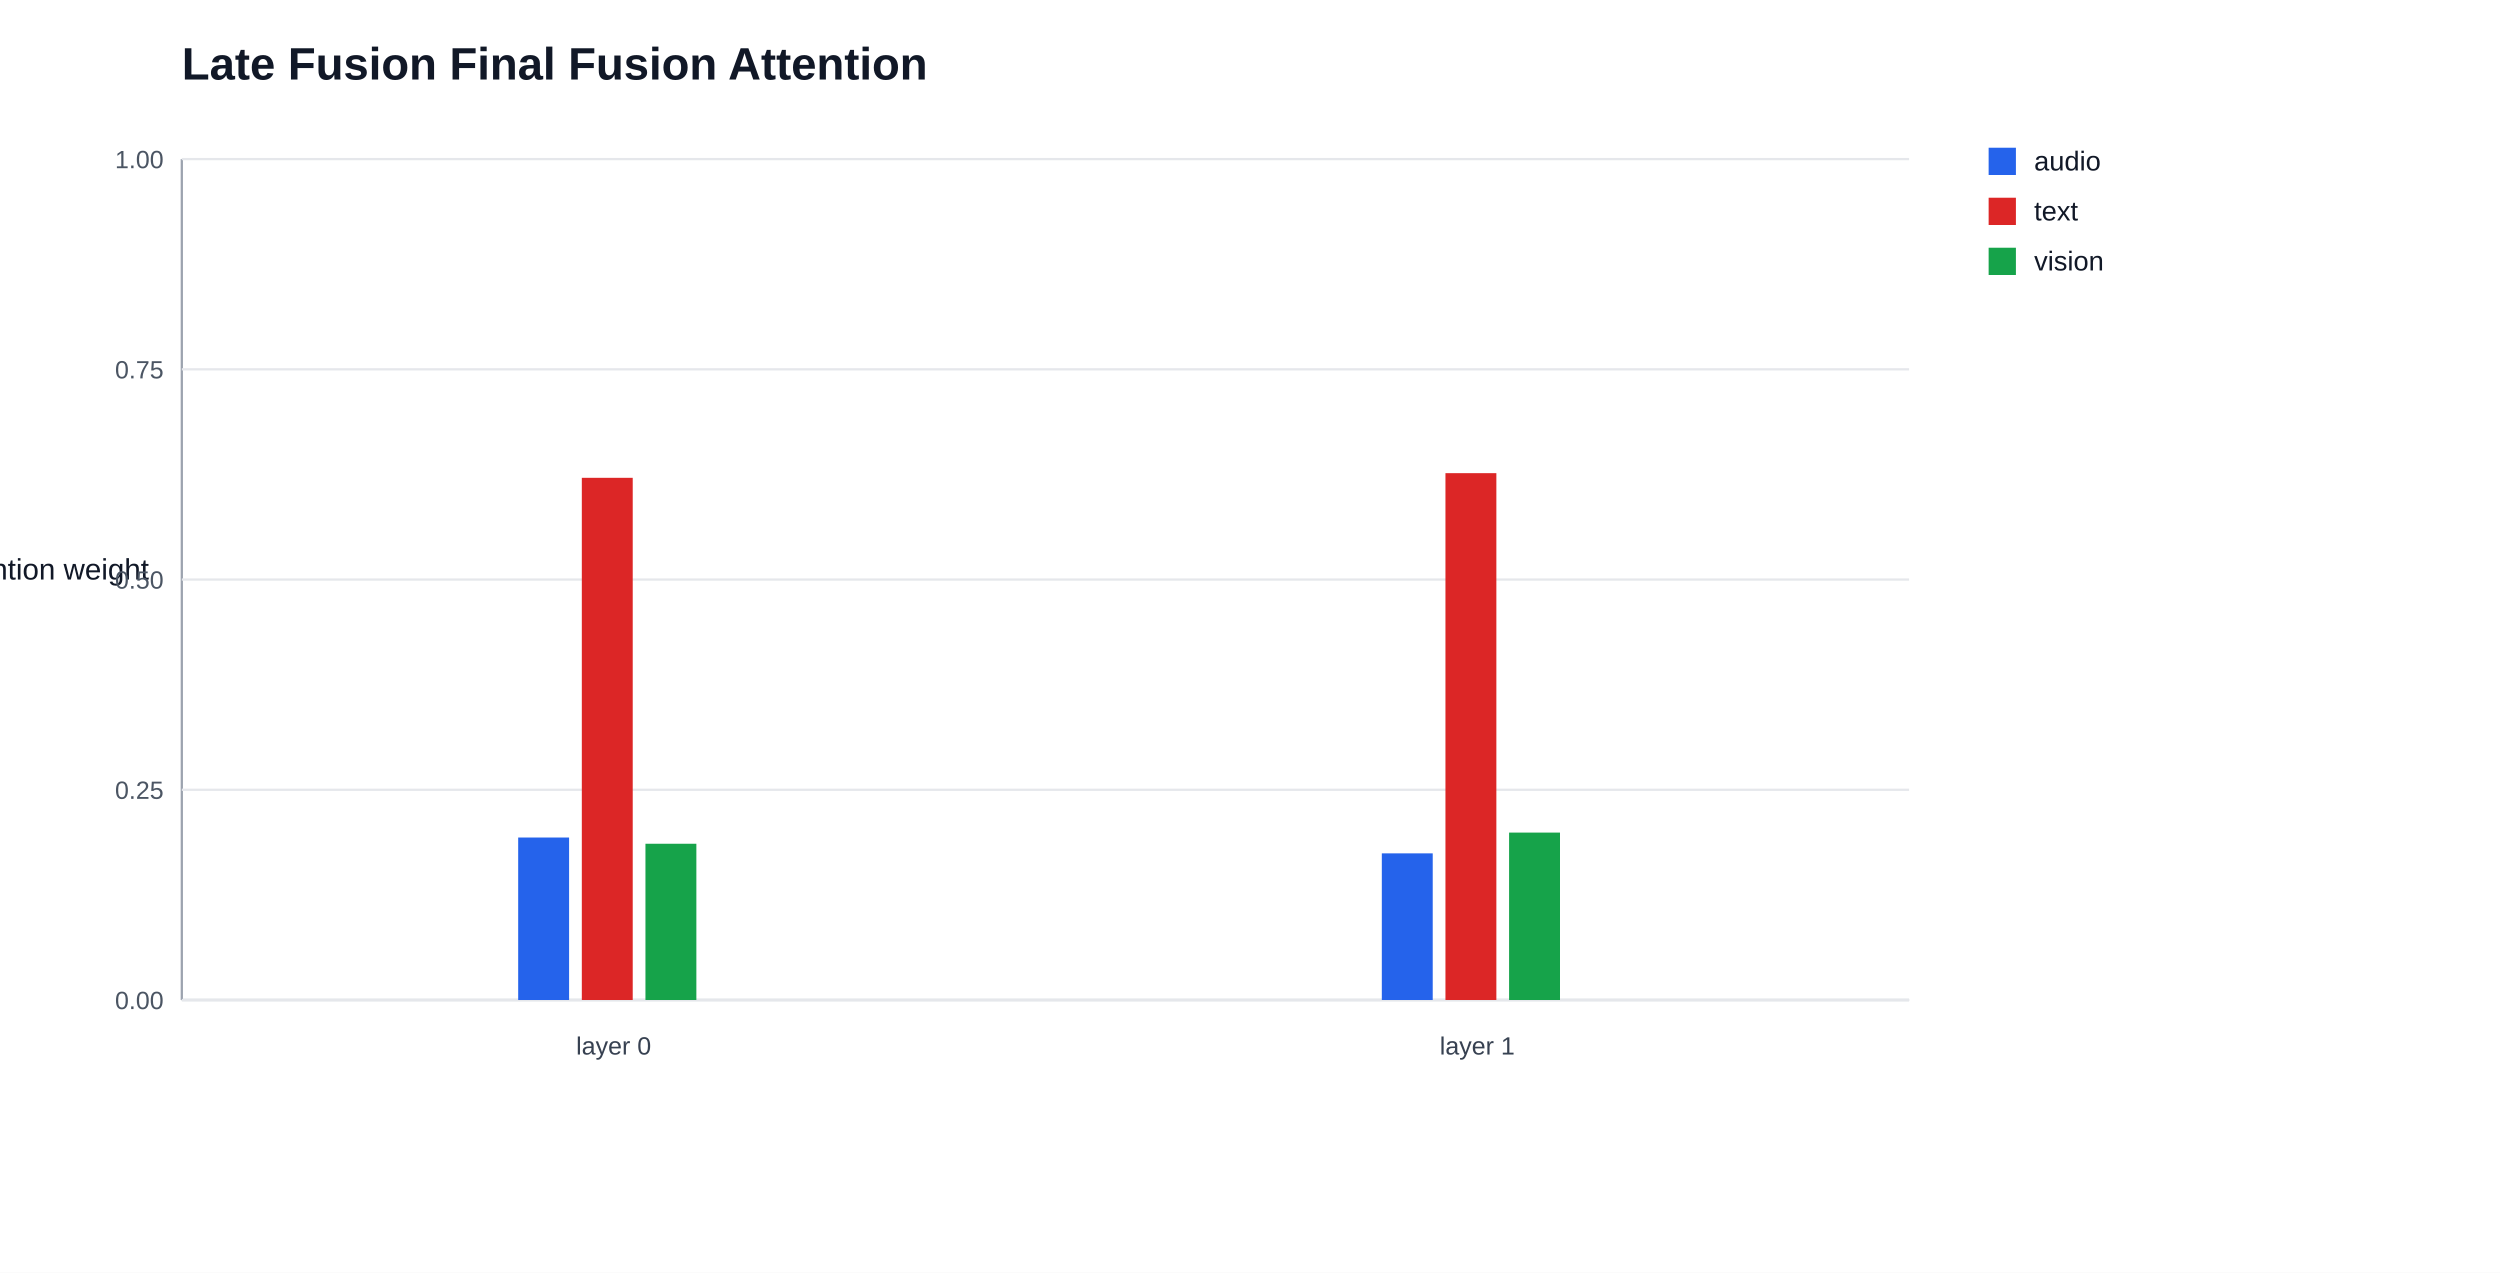
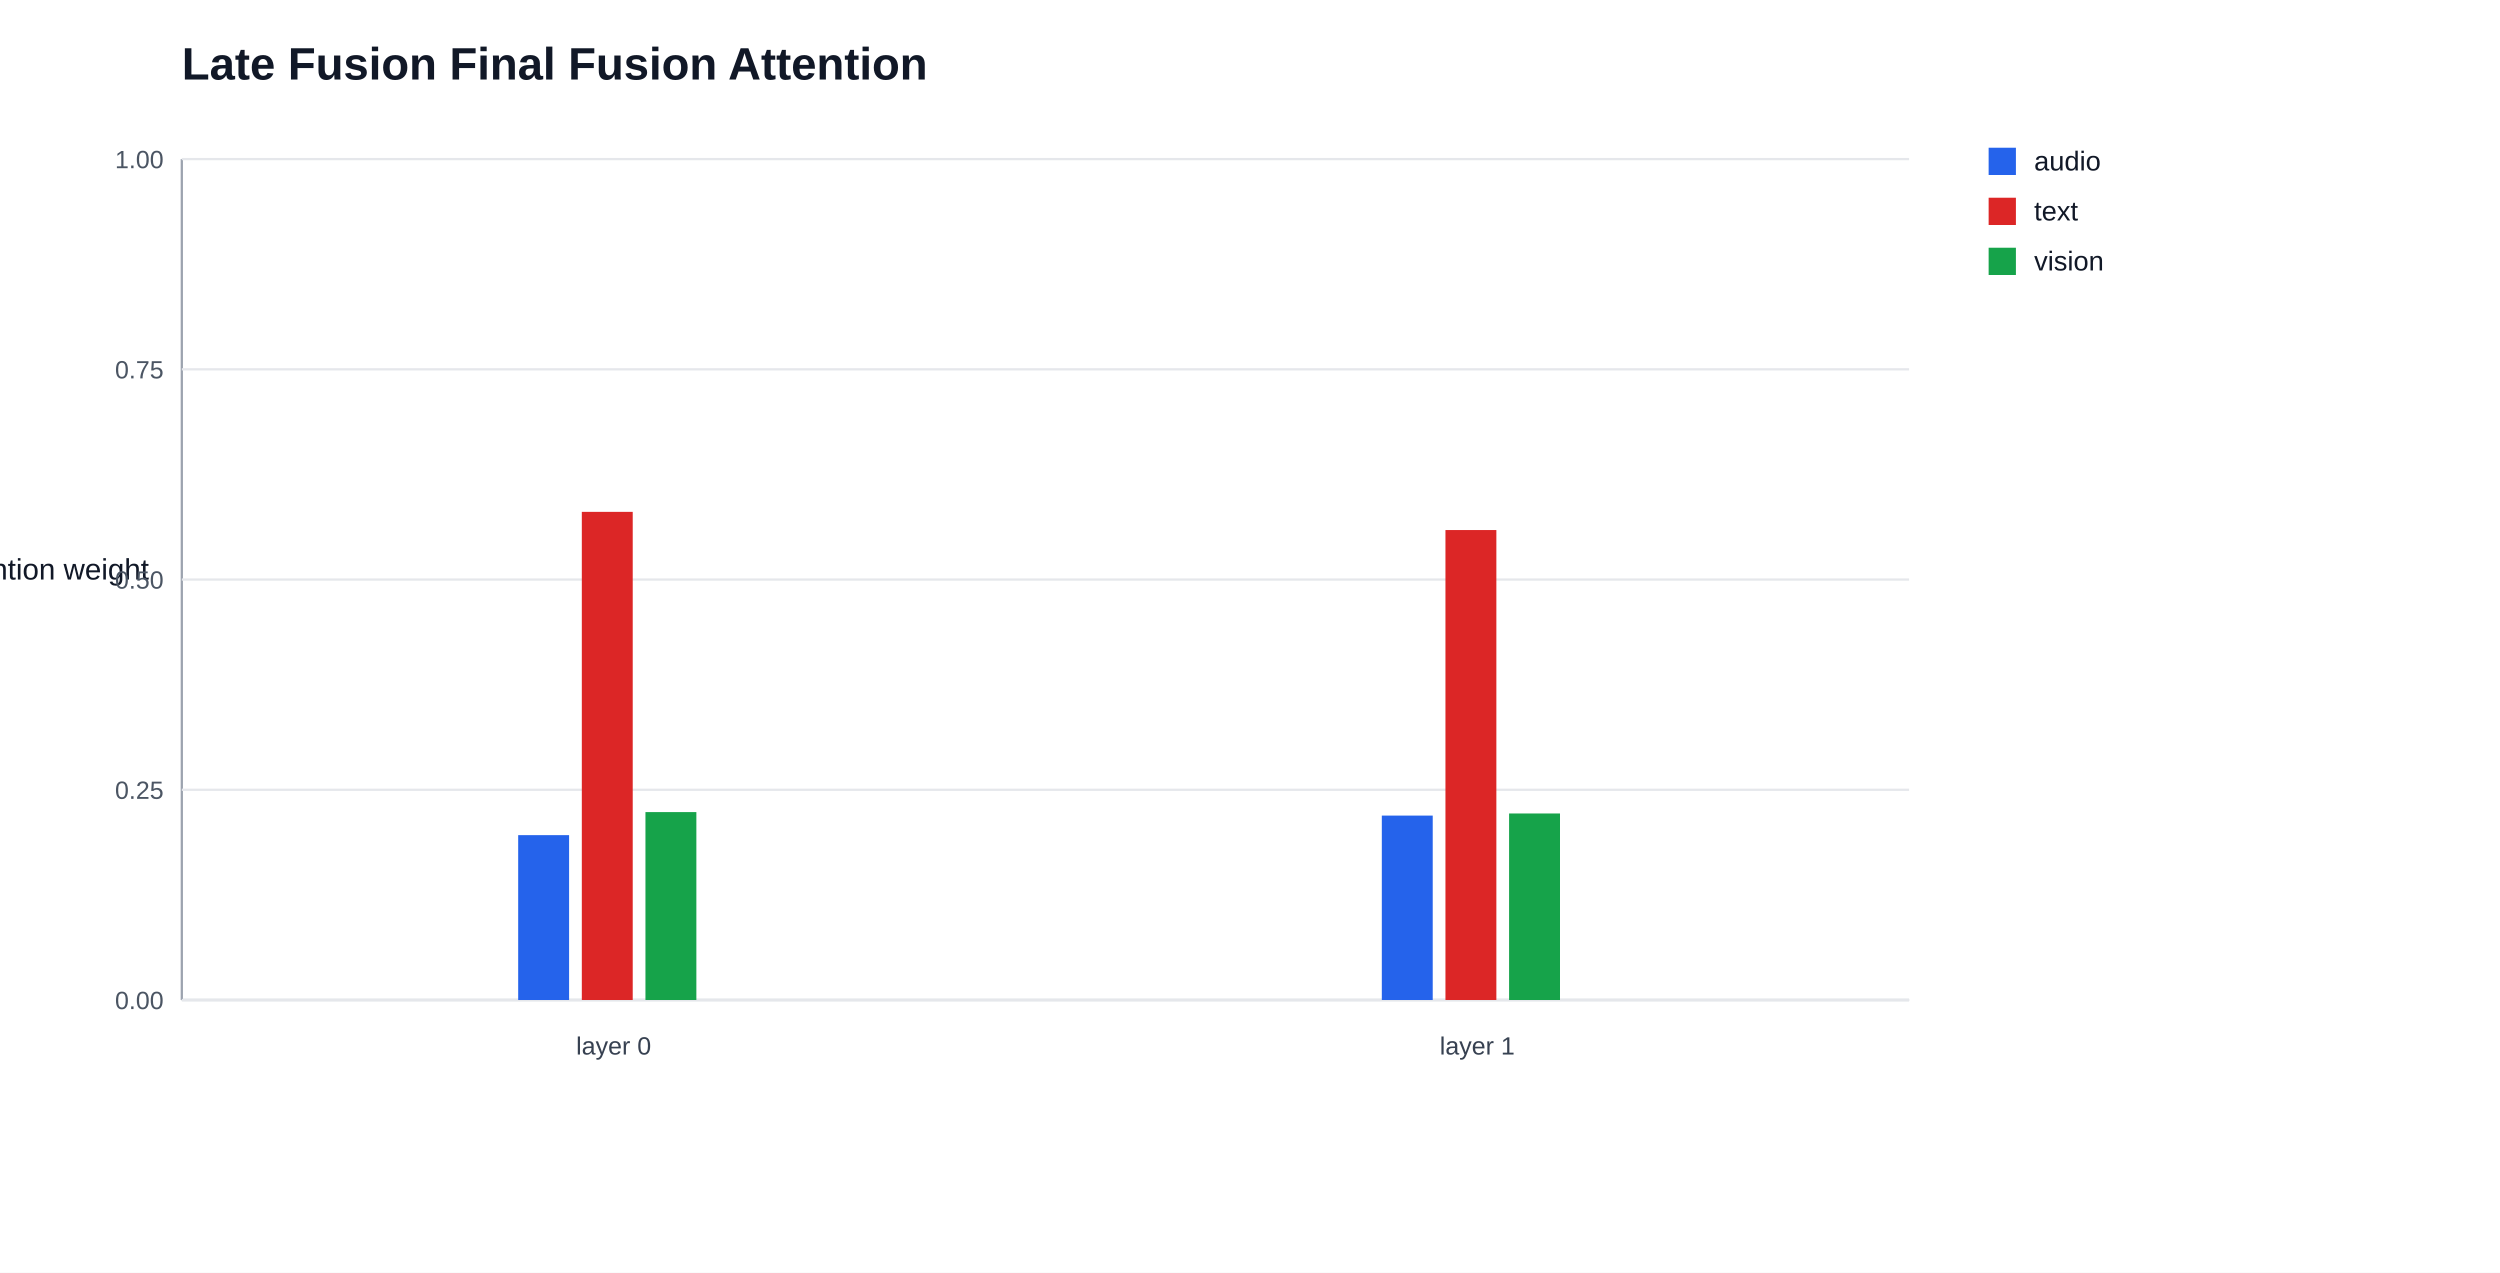
<svg xmlns="http://www.w3.org/2000/svg" width="1100" height="560" viewBox="0 0 1100 560" font-family="Arial, sans-serif">
  <rect width="100%" height="100%" fill="#ffffff" />
  <text x="80" y="35" font-size="20" font-weight="700" text-anchor="start" fill="#111827">Late Fusion Final Fusion Attention</text>
  <text x="20" y="255.0" font-size="13" font-weight="400" text-anchor="middle" fill="#111827">attention weight</text>
  <line x1="80" y1="70" x2="80" y2="440" stroke="#9ca3af" />
  <line x1="80" y1="440" x2="840" y2="440" stroke="#9ca3af" />
  <line x1="80" y1="440.0" x2="840" y2="440.0" stroke="#e5e7eb" />
  <text x="72" y="444.0" font-size="11" font-weight="400" text-anchor="end" fill="#4b5563">0.00</text>
  <line x1="80" y1="347.5" x2="840" y2="347.5" stroke="#e5e7eb" />
  <text x="72" y="351.5" font-size="11" font-weight="400" text-anchor="end" fill="#4b5563">0.25</text>
  <line x1="80" y1="255.0" x2="840" y2="255.0" stroke="#e5e7eb" />
  <text x="72" y="259.0" font-size="11" font-weight="400" text-anchor="end" fill="#4b5563">0.50</text>
  <line x1="80" y1="162.5" x2="840" y2="162.5" stroke="#e5e7eb" />
  <text x="72" y="166.5" font-size="11" font-weight="400" text-anchor="end" fill="#4b5563">0.75</text>
  <line x1="80" y1="70.0" x2="840" y2="70.0" stroke="#e5e7eb" />
  <text x="72" y="74.0" font-size="11" font-weight="400" text-anchor="end" fill="#4b5563">1.00</text>
-   <rect x="228.00" y="368.51" width="22.40" height="71.49" fill="#2563eb" />
-   <rect x="256.00" y="210.24" width="22.40" height="229.76" fill="#dc2626" />
-   <rect x="284.00" y="371.25" width="22.40" height="68.75" fill="#16a34a" />
+   <rect x="228.00" y="367.46" width="22.40" height="72.54" fill="#2563eb" />
+   <rect x="256.00" y="225.22" width="22.40" height="214.78" fill="#dc2626" />
+   <rect x="284.00" y="357.32" width="22.40" height="82.68" fill="#16a34a" />
  <text x="270.0" y="464" font-size="11" font-weight="400" text-anchor="middle" fill="#374151">layer 0</text>
-   <rect x="608.00" y="375.48" width="22.40" height="64.52" fill="#2563eb" />
-   <rect x="636.00" y="208.19" width="22.40" height="231.81" fill="#dc2626" />
-   <rect x="664.00" y="366.34" width="22.40" height="73.66" fill="#16a34a" />
+   <rect x="608.00" y="358.86" width="22.40" height="81.14" fill="#2563eb" />
+   <rect x="636.00" y="233.22" width="22.40" height="206.78" fill="#dc2626" />
+   <rect x="664.00" y="357.93" width="22.40" height="82.07" fill="#16a34a" />
  <text x="650.0" y="464" font-size="11" font-weight="400" text-anchor="middle" fill="#374151">layer 1</text>
  <rect x="875" y="65" width="12" height="12" fill="#2563eb" />
  <text x="895" y="75" font-size="12" font-weight="400" text-anchor="start" fill="#111827">audio</text>
  <rect x="875" y="87" width="12" height="12" fill="#dc2626" />
  <text x="895" y="97" font-size="12" font-weight="400" text-anchor="start" fill="#111827">text</text>
  <rect x="875" y="109" width="12" height="12" fill="#16a34a" />
  <text x="895" y="119" font-size="12" font-weight="400" text-anchor="start" fill="#111827">vision</text>
</svg>
